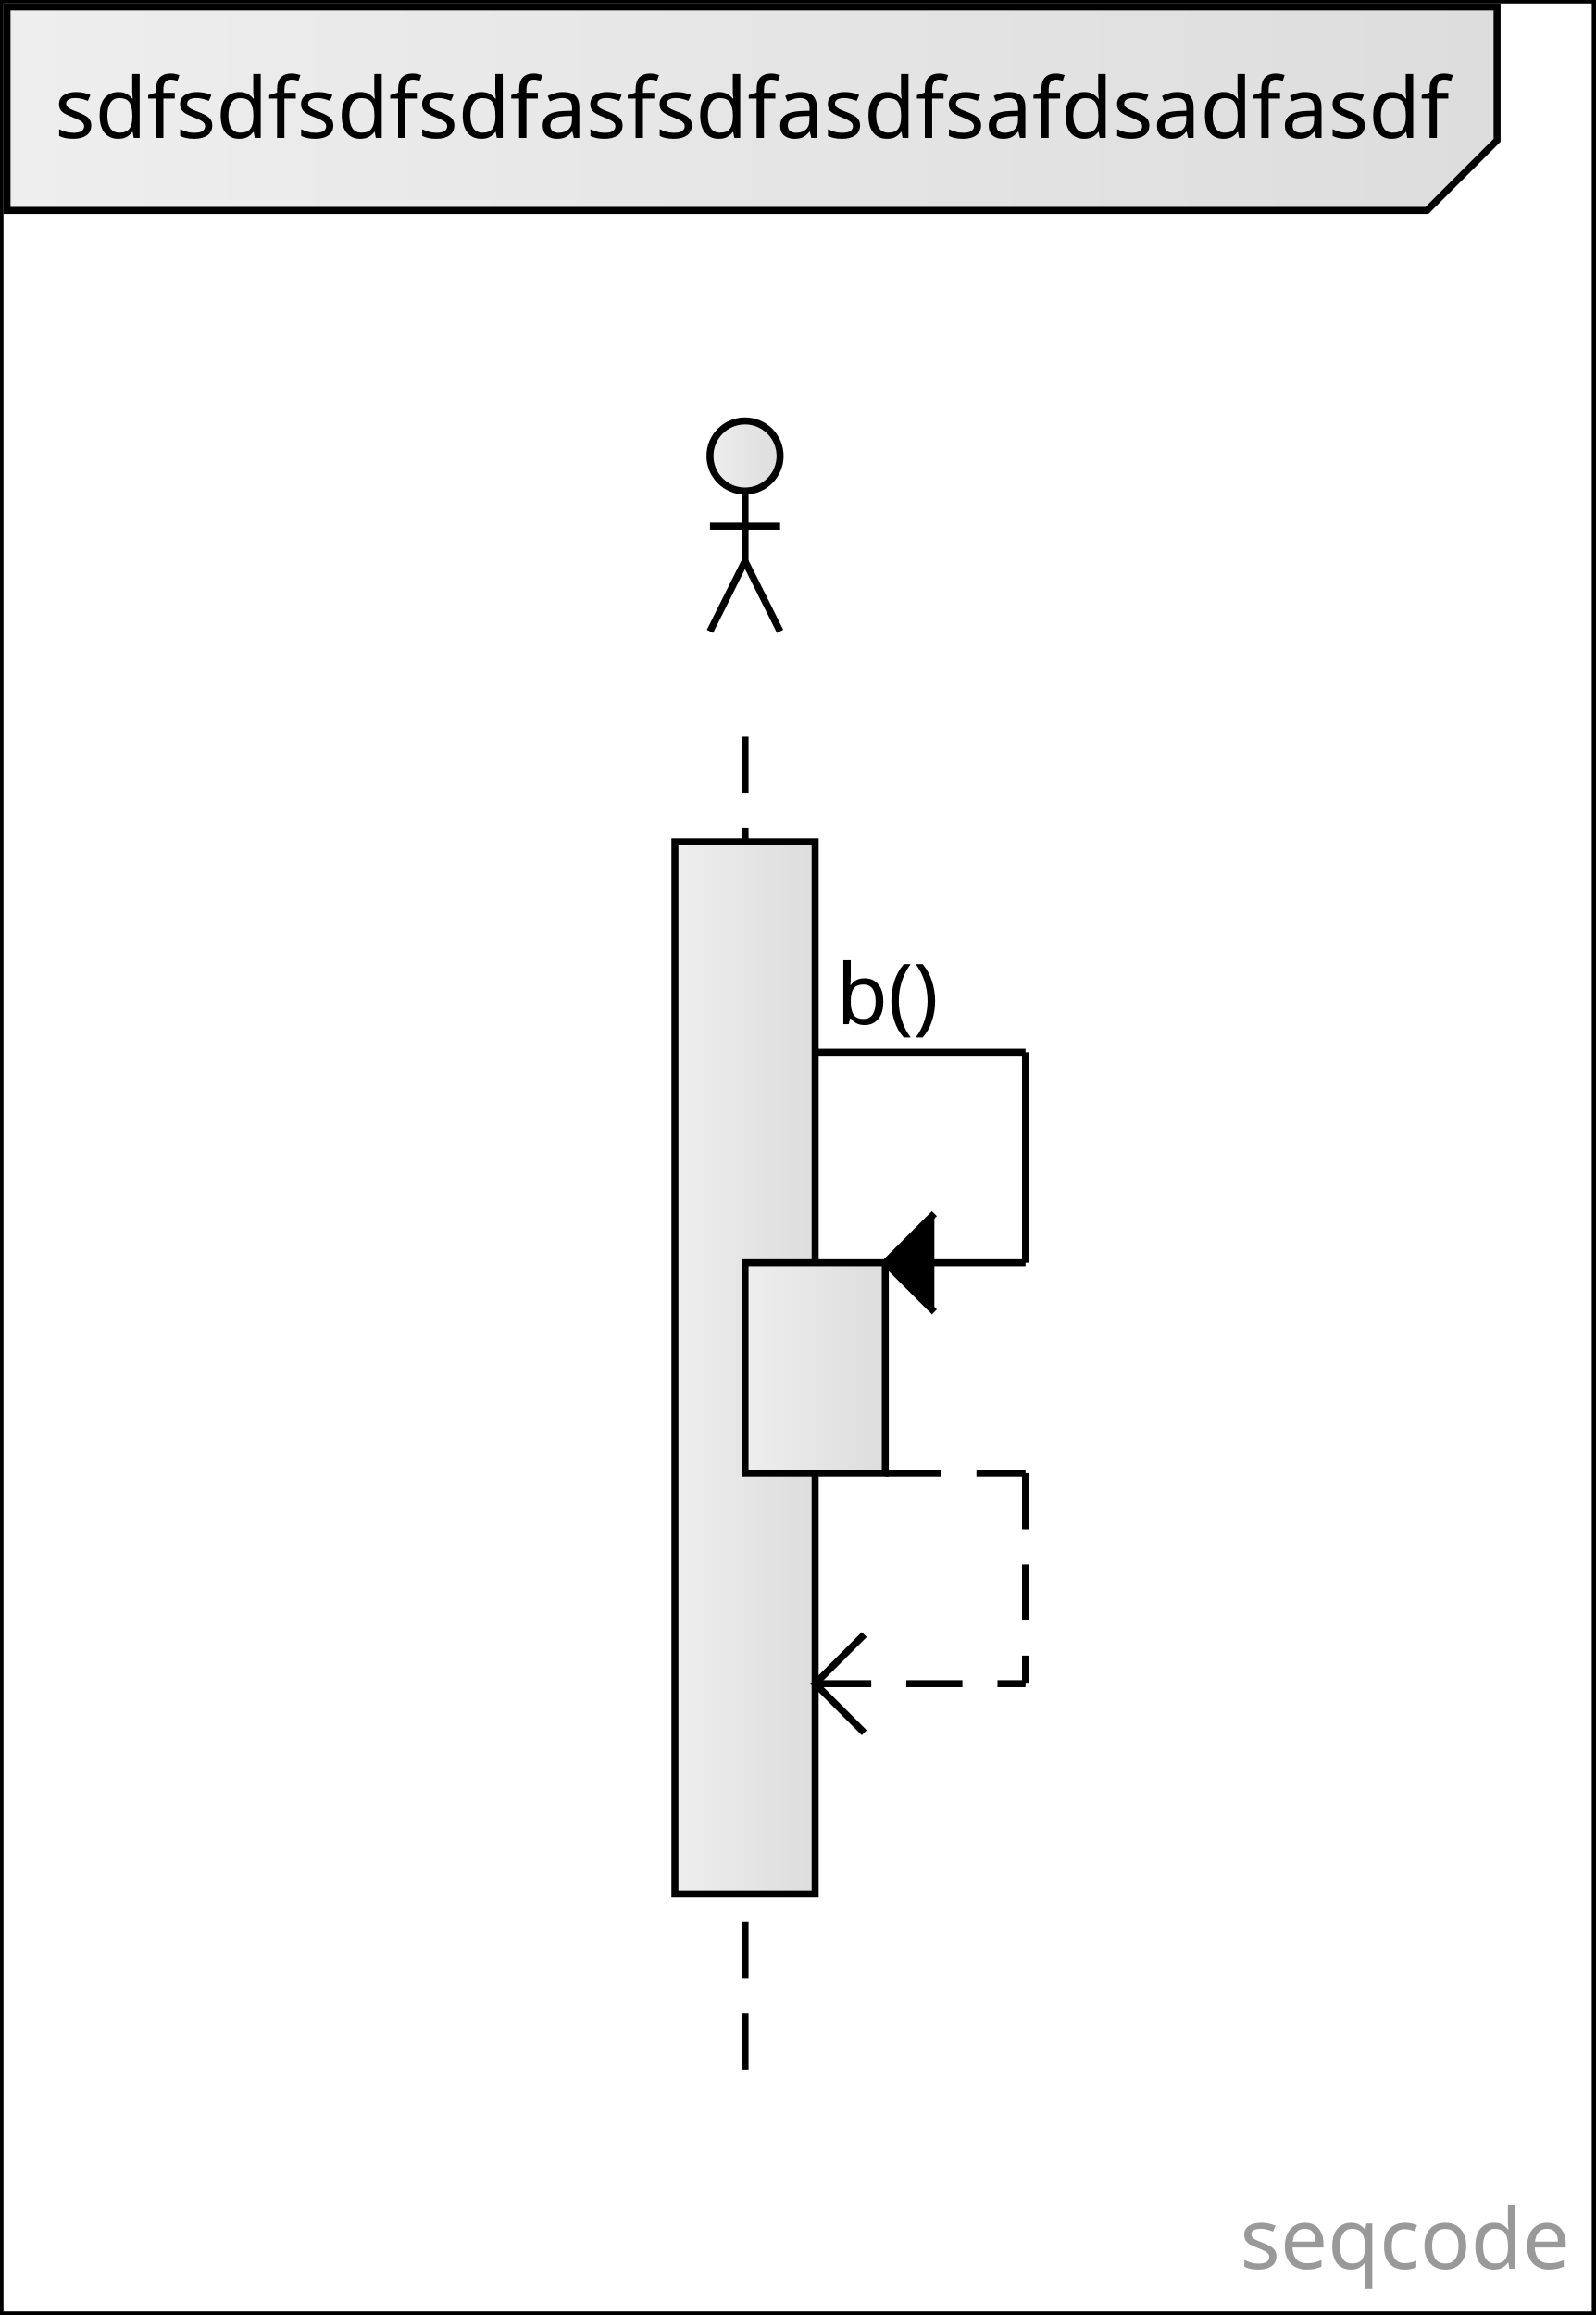
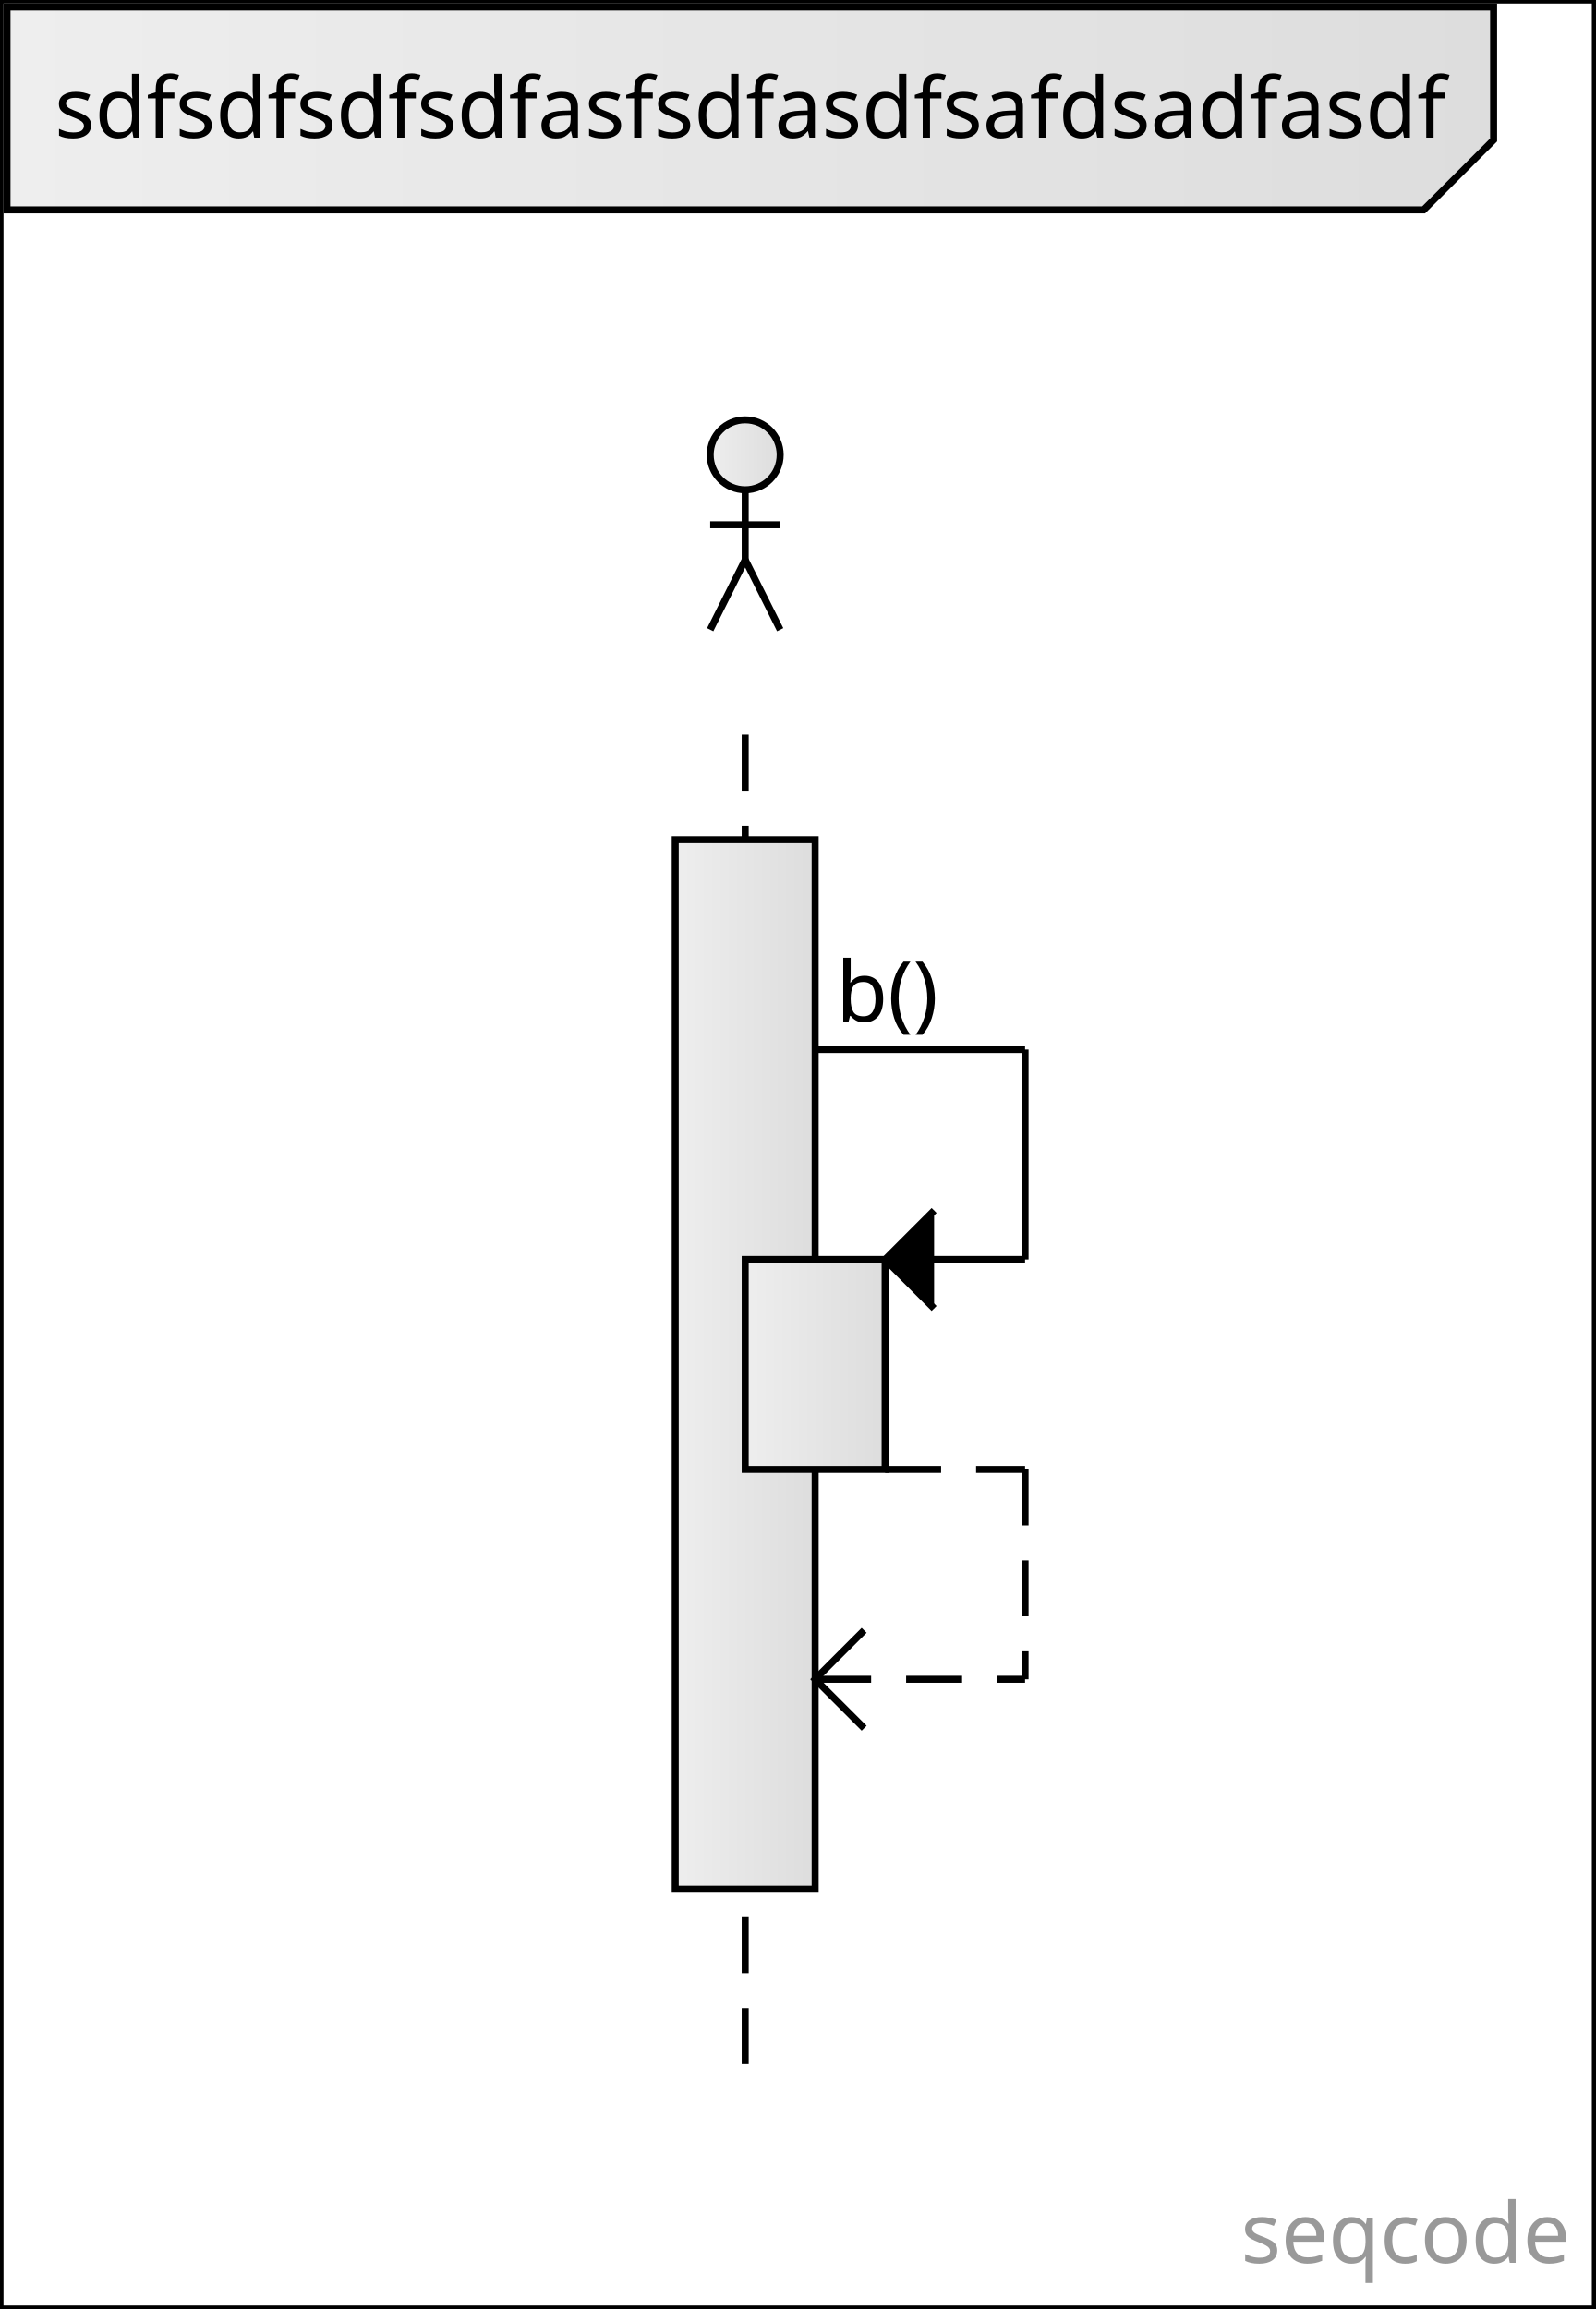
- <svg xmlns="http://www.w3.org/2000/svg" version="1.1" width="227.461" height="330" viewBox="0 0 227.461 330">
-   <rect width="225.461" height="328" x="1" y="1" fill="transparent" stroke-width="1" stroke="black" />
+ <svg xmlns="http://www.w3.org/2000/svg" version="1.1" width="228" height="330" viewBox="0 0 228 330">
+   <rect width="226" height="328" x="1" y="1" fill="transparent" stroke-width="1" stroke="black" />
  <defs>
    <linearGradient id="SvgjsLinearGradient1000">
      <stop stop-color="#eeeeee" offset="0" />
      <stop stop-color="#dddddd" offset="1" />
    </linearGradient>
    <linearGradient x1="0" y1="0" x2="1" y2="1">
      <stop stop-color="#fffda1" offset="0" />
      <stop stop-color="#ffeb5b" offset="1" />
    </linearGradient>
    <text id="seqcode">frame(sdfsdfsdfsdfasfsdfasdfsafdsadfasdf) {
  b()
}</text>
  </defs>
-   <rect width="227.461" height="330" fill="white" stroke-width="1" stroke="black" />
+   <rect width="228" height="330" fill="white" stroke-width="1" stroke="black" />
  <a href="https://seqcode.app" target="_blank">
-     <text text-anchor="end" font-size="12" font-weight="100" font-family="sans-serif" fill="#999999" x="223.861" y="323.4">seqcode </text>
+     <text text-anchor="end" font-size="12" font-weight="100" font-family="sans-serif" fill="#999999" x="224.4" y="323.4">seqcode </text>
  </a>
-   <line x1="106.23" y1="105" x2="106.23" y2="300" stroke-dasharray="8 5" stroke-width="1" stroke="black" />
-   <g transform="matrix(1,0,0,1,76.23047,0)">
+   <line x1="106.5" y1="105" x2="106.5" y2="300" stroke-dasharray="8 5" stroke-width="1" stroke="black" />
+   <g transform="matrix(1,0,0,1,76.5,0)">
    <rect width="20" height="150" x="20" y="120" fill="url(#SvgjsLinearGradient1000)" stroke-width="1" stroke="black" />
  </g>
-   <g transform="matrix(1,0,0,1,76.23047,0)">
+   <g transform="matrix(1,0,0,1,76.5,0)">
    <rect width="20" height="30" x="30" y="180" fill="url(#SvgjsLinearGradient1000)" stroke-width="1" stroke="black" />
  </g>
  <g>
-     <text text-anchor="start" font-size="12" font-weight="100" font-family="sans-serif" stroke-width="2" stroke="white" x="119.23" y="146">b()</text>
-     <text text-anchor="start" font-size="12" font-weight="100" font-family="sans-serif" fill="black" x="119.23" y="146">b()</text>
+     <text text-anchor="start" font-size="12" font-weight="100" font-family="sans-serif" stroke-width="2" stroke="white" x="119.5" y="146">b()</text>
+     <text text-anchor="start" font-size="12" font-weight="100" font-family="sans-serif" fill="black" x="119.5" y="146">b()</text>
  </g>
-   <line x1="116.23" y1="150" x2="146.23" y2="150" stroke-width="1" stroke="black" />
-   <line x1="146.23" y1="150" x2="146.23" y2="180" stroke-width="1" stroke="black" />
-   <line x1="126.23" y1="180" x2="146.23" y2="180" stroke-width="1" stroke="black" />
-   <polyline points="133.23,173 126.23,180 133.23,187" fill="black" stroke-width="1" stroke="black" />
+   <line x1="116.5" y1="150" x2="146.5" y2="150" stroke-width="1" stroke="black" />
+   <line x1="146.5" y1="150" x2="146.5" y2="180" stroke-width="1" stroke="black" />
+   <line x1="126.5" y1="180" x2="146.5" y2="180" stroke-width="1" stroke="black" />
+   <polyline points="133.5,173 126.5,180 133.5,187" fill="black" stroke-width="1" stroke="black" />
  <g>
-     <text text-anchor="start" font-size="12" font-weight="100" font-family="sans-serif" stroke-width="2" stroke="white" x="129.23" y="236" />
-     <text text-anchor="start" font-size="12" font-weight="100" font-family="sans-serif" fill="black" x="129.23" y="236" />
+     <text text-anchor="start" font-size="12" font-weight="100" font-family="sans-serif" stroke-width="2" stroke="white" x="129.5" y="236" />
+     <text text-anchor="start" font-size="12" font-weight="100" font-family="sans-serif" fill="black" x="129.5" y="236" />
  </g>
-   <line x1="126.23" y1="210" x2="146.23" y2="210" stroke-dasharray="8 5" stroke-width="1" stroke="black" />
-   <line x1="146.23" y1="210" x2="146.23" y2="240" stroke-dasharray="8 5" stroke-width="1" stroke="black" />
-   <line x1="116.23" y1="240" x2="146.23" y2="240" stroke-dasharray="8 5" stroke-width="1" stroke="black" />
-   <polyline points="123.23,233 116.23,240 123.23,247" fill="transparent" stroke-width="1" stroke="black" />
-   <g transform="matrix(1,0,0,1,106.2305,75)">
+   <line x1="126.5" y1="210" x2="146.5" y2="210" stroke-dasharray="8 5" stroke-width="1" stroke="black" />
+   <line x1="146.5" y1="210" x2="146.5" y2="240" stroke-dasharray="8 5" stroke-width="1" stroke="black" />
+   <line x1="116.5" y1="240" x2="146.5" y2="240" stroke-dasharray="8 5" stroke-width="1" stroke="black" />
+   <polyline points="123.5,233 116.5,240 123.5,247" fill="transparent" stroke-width="1" stroke="black" />
+   <g transform="matrix(1,0,0,1,106.5,75)">
    <circle r="5" cx="0" cy="-10" fill="url(#SvgjsLinearGradient1000)" stroke-width="1" stroke="black" />
    <line x1="-5" y1="0" x2="5" y2="0" stroke-width="1" stroke="black" />
    <line x1="0" y1="-5" x2="0" y2="5" stroke-width="1" stroke="black" />
    <line x1="-5" y1="15" x2="0" y2="5" stroke-width="1" stroke="black" />
    <line x1="0" y1="5" x2="5" y2="15" stroke-width="1" stroke="black" />
  </g>
  <g transform="matrix(1,0,0,1,0,0)">
    <polygon points="1,1 1,30 203.461,30 213.461,20 213.461,1" fill="url(#SvgjsLinearGradient1000)" stroke-width="1" stroke="black" />
    <text x="107.23" y="15.5" dominant-baseline="middle" text-anchor="middle" font-size="12" font-weight="100" font-family="sans-serif" fill="black">sdfsdfsdfsdfasfsdfasdfsafdsadfasdf</text>
  </g>
</svg>
